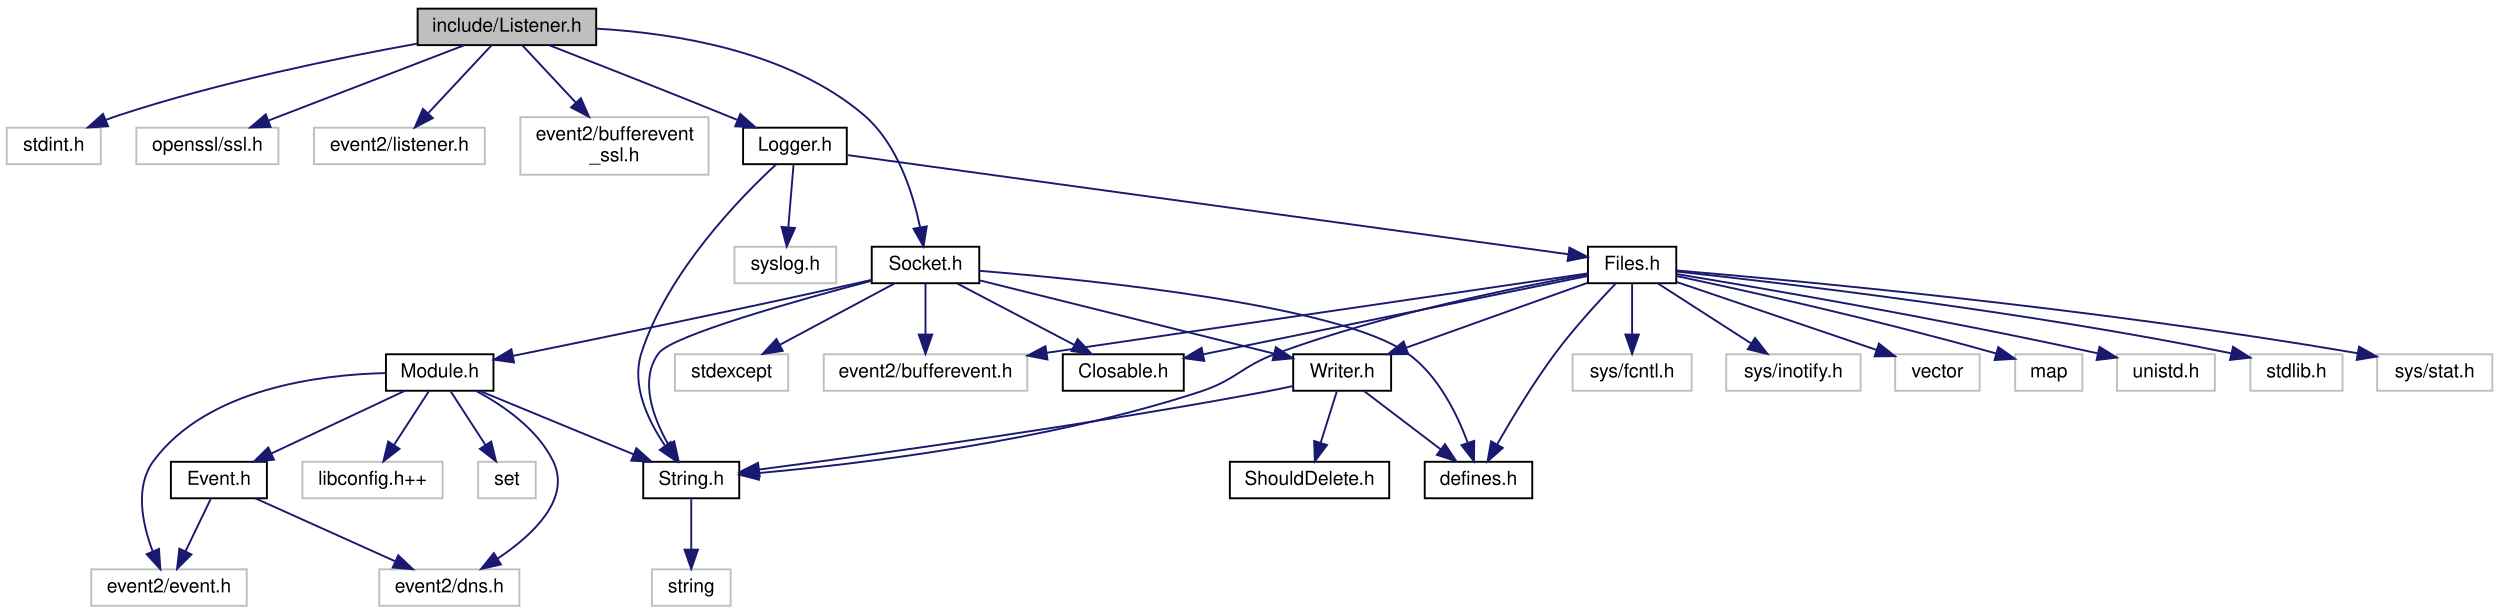
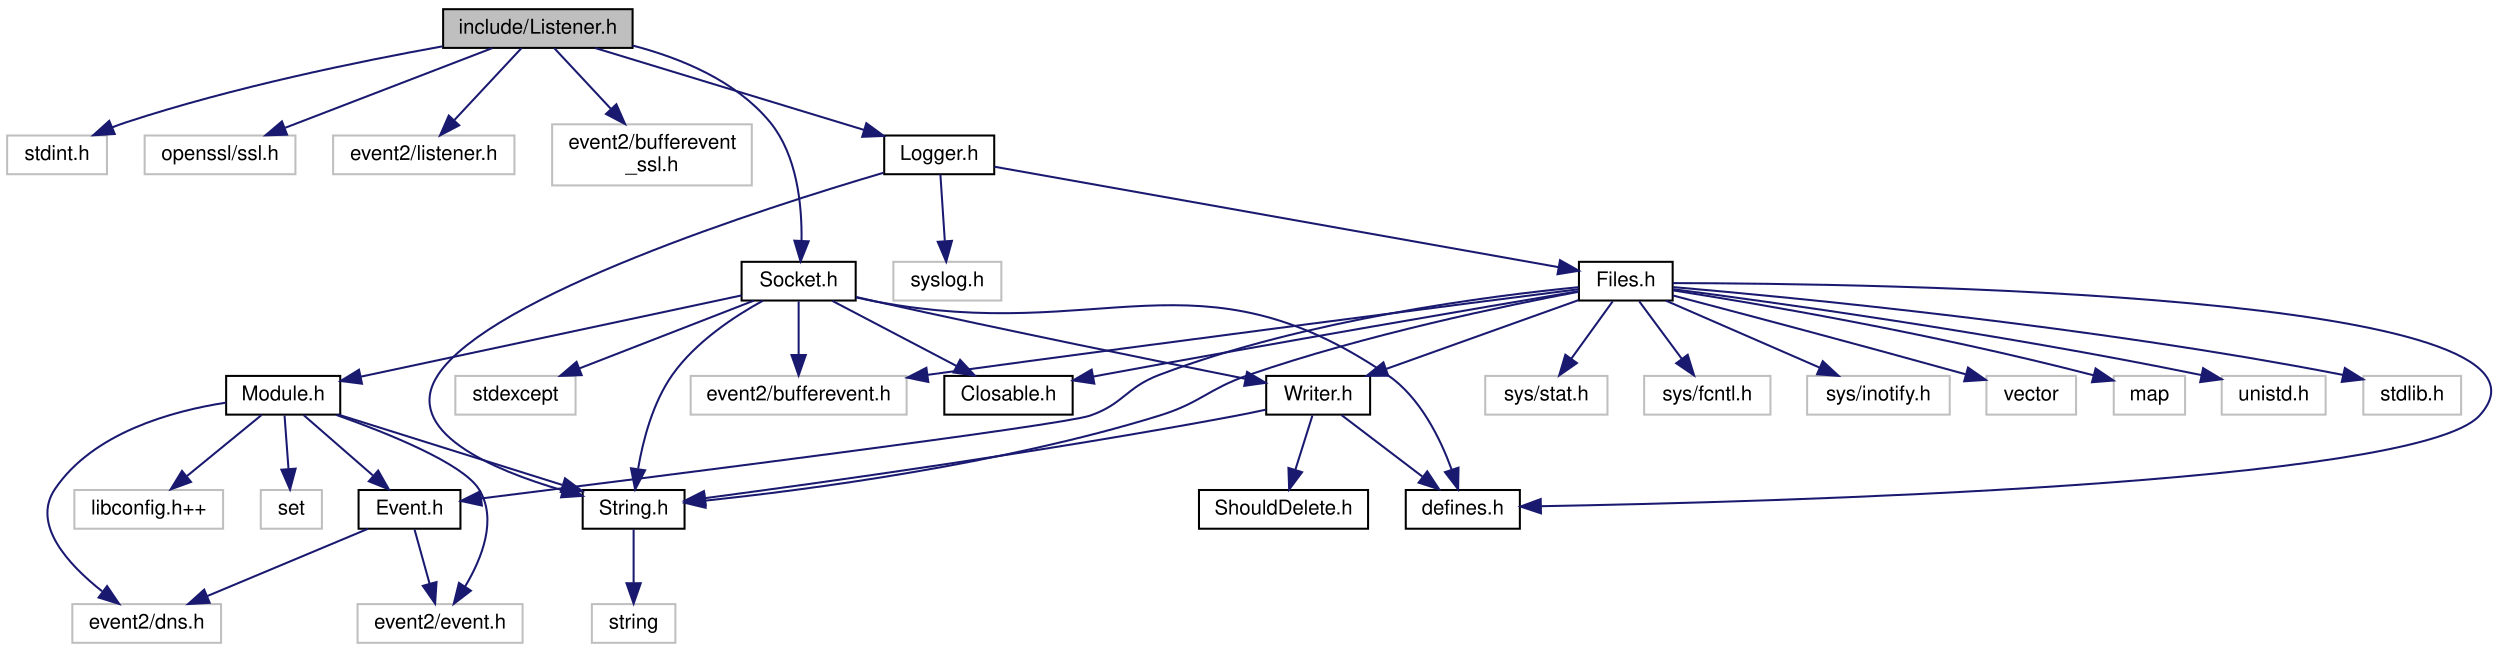
- <svg xmlns="http://www.w3.org/2000/svg" xmlns:xlink="http://www.w3.org/1999/xlink" width="1302pt" height="320pt" viewBox="0.00 0.00 1302.00 320.00">
+ <svg xmlns="http://www.w3.org/2000/svg" xmlns:xlink="http://www.w3.org/1999/xlink" width="1227pt" height="320pt" viewBox="0.00 0.00 1227.09 320.00">
  <g id="graph0" class="graph" transform="scale(1 1) rotate(0) translate(4 316)">
    <g id="node1" class="node">
      <polygon fill="#bfbfbf" stroke="black" points="213.5,-292.5 213.5,-311.5 306.5,-311.5 306.5,-292.5 213.5,-292.5" />
      <text text-anchor="middle" x="260" y="-299.5" font-family="Helvetica,sans-Serif" font-size="10.00">include/Listener.h</text>
    </g>
    <g id="node2" class="node">
      <polygon fill="none" stroke="#bfbfbf" points="-0.5,-230.5 -0.5,-249.5 48.5,-249.5 48.5,-230.5 -0.5,-230.5" />
      <text text-anchor="middle" x="24" y="-237.5" font-family="Helvetica,sans-Serif" font-size="10.00">stdint.h</text>
    </g>
    <g id="edge1" class="edge">
      <path fill="none" stroke="midnightblue" d="M213.171,-293.265C171.774,-285.794 110.056,-273.097 58,-256 55.724,-255.253 53.394,-254.407 51.072,-253.506" />
      <polygon fill="midnightblue" stroke="midnightblue" points="52.317,-250.233 41.74,-249.612 49.621,-256.693 52.317,-250.233" />
    </g>
    <g id="node3" class="node">
      <polygon fill="none" stroke="#bfbfbf" points="67,-230.5 67,-249.5 141,-249.5 141,-230.5 67,-230.5" />
      <text text-anchor="middle" x="104" y="-237.5" font-family="Helvetica,sans-Serif" font-size="10.00">openssl/ssl.h</text>
    </g>
    <g id="edge2" class="edge">
      <path fill="none" stroke="midnightblue" d="M237.649,-292.403C211.005,-282.156 166.286,-264.956 135.986,-253.302" />
      <polygon fill="midnightblue" stroke="midnightblue" points="136.899,-249.904 126.31,-249.581 134.387,-256.437 136.899,-249.904" />
    </g>
    <g id="node4" class="node">
      <polygon fill="none" stroke="#bfbfbf" points="159.5,-230.5 159.5,-249.5 248.5,-249.5 248.5,-230.5 159.5,-230.5" />
      <text text-anchor="middle" x="204" y="-237.5" font-family="Helvetica,sans-Serif" font-size="10.00">event2/listener.h</text>
    </g>
    <g id="edge3" class="edge">
      <path fill="none" stroke="midnightblue" d="M251.977,-292.403C243.41,-283.225 229.639,-268.47 219.043,-257.117" />
      <polygon fill="midnightblue" stroke="midnightblue" points="221.39,-254.503 212.009,-249.581 216.273,-259.279 221.39,-254.503" />
    </g>
    <g id="node5" class="node">
      <polygon fill="none" stroke="#bfbfbf" points="267,-225 267,-255 365,-255 365,-225 267,-225" />
      <text text-anchor="start" x="275" y="-243" font-family="Helvetica,sans-Serif" font-size="10.00">event2/bufferevent</text>
      <text text-anchor="middle" x="316" y="-232" font-family="Helvetica,sans-Serif" font-size="10.00">_ssl.h</text>
    </g>
    <g id="edge4" class="edge">
      <path fill="none" stroke="midnightblue" d="M268.023,-292.403C275.253,-284.657 286.191,-272.938 295.798,-262.645" />
      <polygon fill="midnightblue" stroke="midnightblue" points="298.537,-264.84 302.802,-255.141 293.42,-260.063 298.537,-264.84" />
    </g>
    <g id="node6" class="node">
      <g id="a_node6">
        <a xlink:href="_logger_8h.html" target="_top" xlink:title="Logger.h">
-           <polygon fill="none" stroke="black" points="383,-230.5 383,-249.5 437,-249.5 437,-230.5 383,-230.5" />
-           <text text-anchor="middle" x="410" y="-237.5" font-family="Helvetica,sans-Serif" font-size="10.00">Logger.h</text>
+           <polygon fill="none" stroke="black" points="430,-230.5 430,-249.5 484,-249.5 484,-230.5 430,-230.5" />
+           <text text-anchor="middle" x="457" y="-237.5" font-family="Helvetica,sans-Serif" font-size="10.00">Logger.h</text>
        </a>
      </g>
    </g>
    <g id="edge5" class="edge">
-       <path fill="none" stroke="midnightblue" d="M281.903,-292.495C304.891,-283.536 342.058,-268.958 374,-256 375.882,-255.236 377.818,-254.446 379.768,-253.645" />
-       <polygon fill="midnightblue" stroke="midnightblue" points="381.564,-256.69 389.467,-249.634 378.888,-250.221 381.564,-256.69" />
-     </g>
-     <g id="node23" class="node">
-       <g id="a_node23">
+       <path fill="none" stroke="midnightblue" d="M288.225,-292.403C322.896,-281.844 381.804,-263.902 420.051,-252.253" />
+       <polygon fill="midnightblue" stroke="midnightblue" points="421.231,-255.553 429.778,-249.291 419.192,-248.857 421.231,-255.553" />
+     </g>
+     <g id="node26" class="node">
+       <g id="a_node26">
        <a xlink:href="_socket_8h.html" target="_top" xlink:title="Socket.h">
-           <polygon fill="none" stroke="black" points="450,-168.5 450,-187.5 506,-187.5 506,-168.5 450,-168.5" />
-           <text text-anchor="middle" x="478" y="-175.5" font-family="Helvetica,sans-Serif" font-size="10.00">Socket.h</text>
-         </a>
-       </g>
-     </g>
-     <g id="edge25" class="edge">
-       <path fill="none" stroke="midnightblue" d="M306.529,-301.092C347.696,-298.772 407.104,-289.24 446,-256 463.416,-241.117 471.528,-215.21 475.184,-197.596" />
-       <polygon fill="midnightblue" stroke="midnightblue" points="478.648,-198.105 476.962,-187.645 471.757,-196.874 478.648,-198.105" />
+           <polygon fill="none" stroke="black" points="360,-168.5 360,-187.5 416,-187.5 416,-168.5 360,-168.5" />
+           <text text-anchor="middle" x="388" y="-175.5" font-family="Helvetica,sans-Serif" font-size="10.00">Socket.h</text>
+         </a>
+       </g>
+     </g>
+     <g id="edge28" class="edge">
+       <path fill="none" stroke="midnightblue" d="M306.605,-293.637C330.209,-287.498 357.327,-276.311 374,-256 387.309,-239.788 389.657,-215.128 389.425,-198.104" />
+       <polygon fill="midnightblue" stroke="midnightblue" points="392.904,-197.567 388.954,-187.736 385.911,-197.885 392.904,-197.567" />
    </g>
    <g id="node7" class="node">
-       <polygon fill="none" stroke="#bfbfbf" points="378.5,-168.5 378.5,-187.5 431.5,-187.5 431.5,-168.5 378.5,-168.5" />
-       <text text-anchor="middle" x="405" y="-175.5" font-family="Helvetica,sans-Serif" font-size="10.00">syslog.h</text>
+       <polygon fill="none" stroke="#bfbfbf" points="434.5,-168.5 434.5,-187.5 487.5,-187.5 487.5,-168.5 434.5,-168.5" />
+       <text text-anchor="middle" x="461" y="-175.5" font-family="Helvetica,sans-Serif" font-size="10.00">syslog.h</text>
    </g>
    <g id="edge6" class="edge">
-       <path fill="none" stroke="midnightblue" d="M409.284,-230.403C408.578,-221.938 407.477,-208.728 406.568,-197.82" />
-       <polygon fill="midnightblue" stroke="midnightblue" points="410.034,-197.255 405.715,-187.581 403.058,-197.837 410.034,-197.255" />
+       <path fill="none" stroke="midnightblue" d="M457.573,-230.403C458.137,-221.938 459.018,-208.728 459.745,-197.82" />
+       <polygon fill="midnightblue" stroke="midnightblue" points="463.255,-197.791 460.428,-187.581 456.27,-197.326 463.255,-197.791" />
    </g>
    <g id="node8" class="node">
      <g id="a_node8">
        <a xlink:href="_files_8h.html" target="_top" xlink:title="Files.h">
-           <polygon fill="none" stroke="black" points="823,-168.5 823,-187.5 869,-187.5 869,-168.5 823,-168.5" />
-           <text text-anchor="middle" x="846" y="-175.5" font-family="Helvetica,sans-Serif" font-size="10.00">Files.h</text>
+           <polygon fill="none" stroke="black" points="771,-168.5 771,-187.5 817,-187.5 817,-168.5 771,-168.5" />
+           <text text-anchor="middle" x="794" y="-175.5" font-family="Helvetica,sans-Serif" font-size="10.00">Files.h</text>
        </a>
      </g>
    </g>
    <g id="edge7" class="edge">
-       <path fill="none" stroke="midnightblue" d="M437.274,-235.247C513.703,-224.729 729.788,-194.992 812.879,-183.558" />
-       <polygon fill="midnightblue" stroke="midnightblue" points="813.359,-187.025 822.789,-182.194 812.405,-180.09 813.359,-187.025" />
+       <path fill="none" stroke="midnightblue" d="M484.008,-234.191C545.239,-223.29 694.44,-196.726 761.001,-184.875" />
+       <polygon fill="midnightblue" stroke="midnightblue" points="761.716,-188.303 770.948,-183.104 760.489,-181.411 761.716,-188.303" />
    </g>
    <g id="node19" class="node">
      <g id="a_node19">
        <a xlink:href="_string_8h.html" target="_top" xlink:title="String.h">
-           <polygon fill="none" stroke="black" points="331,-56.5 331,-75.5 381,-75.5 381,-56.5 331,-56.5" />
-           <text text-anchor="middle" x="356" y="-63.5" font-family="Helvetica,sans-Serif" font-size="10.00">String.h</text>
-         </a>
-       </g>
-     </g>
-     <g id="edge24" class="edge">
-       <path fill="none" stroke="midnightblue" d="M400.332,-230.494C382.194,-213.798 343.661,-174.63 330,-132 324.687,-115.422 333.459,-97.047 342.217,-84.075" />
-       <polygon fill="midnightblue" stroke="midnightblue" points="345.282,-85.816 348.391,-75.688 339.644,-81.667 345.282,-85.816" />
+           <polygon fill="none" stroke="black" points="282,-56.5 282,-75.5 332,-75.5 332,-56.5 282,-56.5" />
+           <text text-anchor="middle" x="307" y="-63.5" font-family="Helvetica,sans-Serif" font-size="10.00">String.h</text>
+         </a>
+       </g>
+     </g>
+     <g id="edge27" class="edge">
+       <path fill="none" stroke="midnightblue" d="M429.622,-231.212C370.962,-213.914 236.406,-170.756 211,-132 192.821,-104.269 237.793,-85.312 272.167,-75.32" />
+       <polygon fill="midnightblue" stroke="midnightblue" points="273.253,-78.651 281.966,-72.623 271.396,-71.902 273.253,-78.651" />
    </g>
    <g id="node9" class="node">
-       <polygon fill="none" stroke="#bfbfbf" points="425,-112.5 425,-131.5 531,-131.5 531,-112.5 425,-112.5" />
-       <text text-anchor="middle" x="478" y="-119.5" font-family="Helvetica,sans-Serif" font-size="10.00">event2/bufferevent.h</text>
+       <polygon fill="none" stroke="#bfbfbf" points="335,-112.5 335,-131.5 441,-131.5 441,-112.5 335,-112.5" />
+       <text text-anchor="middle" x="388" y="-119.5" font-family="Helvetica,sans-Serif" font-size="10.00">event2/bufferevent.h</text>
    </g>
    <g id="edge8" class="edge">
-       <path fill="none" stroke="midnightblue" d="M822.98,-173.622C767.468,-165.476 624.67,-144.522 541.227,-132.278" />
-       <polygon fill="midnightblue" stroke="midnightblue" points="541.509,-128.782 531.107,-130.793 540.492,-135.708 541.509,-128.782" />
+       <path fill="none" stroke="midnightblue" d="M770.698,-174.036C716.674,-167.145 578.455,-149.401 451.192,-132.012" />
+       <polygon fill="midnightblue" stroke="midnightblue" points="451.652,-128.542 441.27,-130.654 450.703,-135.478 451.652,-128.542" />
    </g>
    <g id="node10" class="node">
-       <polygon fill="none" stroke="#bfbfbf" points="1098.5,-112.5 1098.5,-131.5 1149.5,-131.5 1149.5,-112.5 1098.5,-112.5" />
-       <text text-anchor="middle" x="1124" y="-119.5" font-family="Helvetica,sans-Serif" font-size="10.00">unistd.h</text>
+       <polygon fill="none" stroke="#bfbfbf" points="1086.5,-112.5 1086.5,-131.5 1137.5,-131.5 1137.5,-112.5 1086.5,-112.5" />
+       <text text-anchor="middle" x="1112" y="-119.5" font-family="Helvetica,sans-Serif" font-size="10.00">unistd.h</text>
    </g>
    <g id="edge9" class="edge">
-       <path fill="none" stroke="midnightblue" d="M869.225,-173.245C910.986,-166.376 1001.71,-150.925 1088.43,-131.994" />
-       <polygon fill="midnightblue" stroke="midnightblue" points="1089.42,-135.359 1098.43,-129.79 1087.92,-128.523 1089.42,-135.359" />
+       <path fill="none" stroke="midnightblue" d="M817.245,-174.058C864.254,-167.947 974.129,-152.854 1076.56,-131.91" />
+       <polygon fill="midnightblue" stroke="midnightblue" points="1077.37,-135.318 1086.45,-129.865 1075.95,-128.463 1077.37,-135.318" />
    </g>
    <g id="node11" class="node">
-       <polygon fill="none" stroke="#bfbfbf" points="1168,-112.5 1168,-131.5 1216,-131.5 1216,-112.5 1168,-112.5" />
-       <text text-anchor="middle" x="1192" y="-119.5" font-family="Helvetica,sans-Serif" font-size="10.00">stdlib.h</text>
+       <polygon fill="none" stroke="#bfbfbf" points="1156,-112.5 1156,-131.5 1204,-131.5 1204,-112.5 1156,-112.5" />
+       <text text-anchor="middle" x="1180" y="-119.5" font-family="Helvetica,sans-Serif" font-size="10.00">stdlib.h</text>
    </g>
    <g id="edge10" class="edge">
-       <path fill="none" stroke="midnightblue" d="M869.251,-174.577C921.299,-168.951 1051.02,-153.799 1158,-132 1158.1,-131.979 1158.2,-131.959 1158.3,-131.938" />
-       <polygon fill="midnightblue" stroke="midnightblue" points="1158.97,-135.377 1167.94,-129.738 1157.41,-128.553 1158.97,-135.377" />
+       <path fill="none" stroke="midnightblue" d="M817.232,-175.096C873.839,-170.227 1023.26,-155.983 1146,-132 1146.1,-131.98 1146.2,-131.96 1146.3,-131.94" />
+       <polygon fill="midnightblue" stroke="midnightblue" points="1146.95,-135.383 1155.94,-129.787 1145.42,-128.551 1146.95,-135.383" />
    </g>
    <g id="node12" class="node">
-       <polygon fill="none" stroke="#bfbfbf" points="1234,-112.5 1234,-131.5 1294,-131.5 1294,-112.5 1234,-112.5" />
-       <text text-anchor="middle" x="1264" y="-119.5" font-family="Helvetica,sans-Serif" font-size="10.00">sys/stat.h</text>
+       <polygon fill="none" stroke="#bfbfbf" points="725,-112.5 725,-131.5 785,-131.5 785,-112.5 725,-112.5" />
+       <text text-anchor="middle" x="755" y="-119.5" font-family="Helvetica,sans-Serif" font-size="10.00">sys/stat.h</text>
    </g>
    <g id="edge11" class="edge">
-       <path fill="none" stroke="midnightblue" d="M869.199,-175.13C927.254,-170.262 1083.62,-156.004 1223.77,-132.044" />
-       <polygon fill="midnightblue" stroke="midnightblue" points="1224.58,-135.457 1233.83,-130.303 1223.38,-128.56 1224.58,-135.457" />
+       <path fill="none" stroke="midnightblue" d="M787.56,-168.083C782.051,-160.455 773.969,-149.264 767.235,-139.941" />
+       <polygon fill="midnightblue" stroke="midnightblue" points="770.013,-137.809 761.32,-131.751 764.338,-141.907 770.013,-137.809" />
    </g>
    <g id="node13" class="node">
-       <polygon fill="none" stroke="#bfbfbf" points="815,-112.5 815,-131.5 877,-131.5 877,-112.5 815,-112.5" />
-       <text text-anchor="middle" x="846" y="-119.5" font-family="Helvetica,sans-Serif" font-size="10.00">sys/fcntl.h</text>
+       <polygon fill="none" stroke="#bfbfbf" points="803,-112.5 803,-131.5 865,-131.5 865,-112.5 803,-112.5" />
+       <text text-anchor="middle" x="834" y="-119.5" font-family="Helvetica,sans-Serif" font-size="10.00">sys/fcntl.h</text>
    </g>
    <g id="edge12" class="edge">
-       <path fill="none" stroke="midnightblue" d="M846,-168.083C846,-161.006 846,-150.861 846,-141.986" />
-       <polygon fill="midnightblue" stroke="midnightblue" points="849.5,-141.751 846,-131.751 842.5,-141.751 849.5,-141.751" />
+       <path fill="none" stroke="midnightblue" d="M800.605,-168.083C806.255,-160.455 814.545,-149.264 821.451,-139.941" />
+       <polygon fill="midnightblue" stroke="midnightblue" points="824.378,-141.87 827.518,-131.751 818.753,-137.703 824.378,-141.87" />
    </g>
    <g id="node14" class="node">
-       <polygon fill="none" stroke="#bfbfbf" points="895,-112.5 895,-131.5 965,-131.5 965,-112.5 895,-112.5" />
-       <text text-anchor="middle" x="930" y="-119.5" font-family="Helvetica,sans-Serif" font-size="10.00">sys/inotify.h</text>
+       <polygon fill="none" stroke="#bfbfbf" points="883,-112.5 883,-131.5 953,-131.5 953,-112.5 883,-112.5" />
+       <text text-anchor="middle" x="918" y="-119.5" font-family="Helvetica,sans-Serif" font-size="10.00">sys/inotify.h</text>
    </g>
    <g id="edge13" class="edge">
-       <path fill="none" stroke="midnightblue" d="M859.496,-168.324C872.6,-159.9 892.712,-146.971 908.107,-137.074" />
-       <polygon fill="midnightblue" stroke="midnightblue" points="910.018,-140.006 916.537,-131.655 906.233,-134.118 910.018,-140.006" />
+       <path fill="none" stroke="midnightblue" d="M813.648,-168.444C833.965,-159.596 865.903,-145.687 889.098,-135.586" />
+       <polygon fill="midnightblue" stroke="midnightblue" points="890.673,-138.718 898.444,-131.516 887.878,-132.3 890.673,-138.718" />
    </g>
    <g id="node15" class="node">
-       <polygon fill="none" stroke="#bfbfbf" points="983,-112.5 983,-131.5 1027,-131.5 1027,-112.5 983,-112.5" />
-       <text text-anchor="middle" x="1005" y="-119.5" font-family="Helvetica,sans-Serif" font-size="10.00">vector</text>
+       <polygon fill="none" stroke="#bfbfbf" points="971,-112.5 971,-131.5 1015,-131.5 1015,-112.5 971,-112.5" />
+       <text text-anchor="middle" x="993" y="-119.5" font-family="Helvetica,sans-Serif" font-size="10.00">vector</text>
    </g>
    <g id="edge14" class="edge">
-       <path fill="none" stroke="midnightblue" d="M869.12,-169.148C896.513,-159.845 942.306,-144.292 973.069,-133.844" />
-       <polygon fill="midnightblue" stroke="midnightblue" points="974.534,-137.043 982.877,-130.513 972.283,-130.415 974.534,-137.043" />
+       <path fill="none" stroke="midnightblue" d="M817.14,-170.965C847.801,-162.933 903.811,-148.14 960.774,-132.303" />
+       <polygon fill="midnightblue" stroke="midnightblue" points="961.972,-135.602 970.665,-129.545 960.092,-128.859 961.972,-135.602" />
    </g>
    <g id="node16" class="node">
-       <polygon fill="none" stroke="#bfbfbf" points="1045.5,-112.5 1045.5,-131.5 1080.5,-131.5 1080.5,-112.5 1045.5,-112.5" />
-       <text text-anchor="middle" x="1063" y="-119.5" font-family="Helvetica,sans-Serif" font-size="10.00">map</text>
+       <polygon fill="none" stroke="#bfbfbf" points="1033.5,-112.5 1033.5,-131.5 1068.5,-131.5 1068.5,-112.5 1033.5,-112.5" />
+       <text text-anchor="middle" x="1051" y="-119.5" font-family="Helvetica,sans-Serif" font-size="10.00">map</text>
    </g>
    <g id="edge15" class="edge">
-       <path fill="none" stroke="midnightblue" d="M869.278,-172.188C903.584,-164.946 969.896,-150.378 1035.66,-131.889" />
-       <polygon fill="midnightblue" stroke="midnightblue" points="1036.69,-135.235 1045.35,-129.134 1034.78,-128.501 1036.69,-135.235" />
+       <path fill="none" stroke="midnightblue" d="M817.073,-173.495C857.131,-167.194 942.247,-152.864 1023.49,-131.833" />
+       <polygon fill="midnightblue" stroke="midnightblue" points="1024.6,-135.162 1033.38,-129.235 1022.82,-128.392 1024.6,-135.162" />
    </g>
    <g id="node17" class="node">
      <g id="a_node17">
        <a xlink:href="defines_8h.html" target="_top" xlink:title="defines.h">
-           <polygon fill="none" stroke="black" points="738,-56.5 738,-75.5 794,-75.5 794,-56.5 738,-56.5" />
-           <text text-anchor="middle" x="766" y="-63.5" font-family="Helvetica,sans-Serif" font-size="10.00">defines.h</text>
+           <polygon fill="none" stroke="black" points="686,-56.5 686,-75.5 742,-75.5 742,-56.5 686,-56.5" />
+           <text text-anchor="middle" x="714" y="-63.5" font-family="Helvetica,sans-Serif" font-size="10.00">defines.h</text>
        </a>
      </g>
    </g>
    <g id="edge16" class="edge">
-       <path fill="none" stroke="midnightblue" d="M837.553,-168.425C829.107,-159.645 815.976,-145.423 806,-132 794.663,-116.746 783.473,-98.18 775.824,-84.802" />
-       <polygon fill="midnightblue" stroke="midnightblue" points="778.672,-82.726 770.721,-75.724 772.57,-86.156 778.672,-82.726" />
+       <path fill="none" stroke="midnightblue" d="M817.126,-177.057C912.548,-176.903 1268.12,-172.317 1213,-112 1182.09,-78.177 864.026,-69.546 752.436,-67.551" />
+       <polygon fill="midnightblue" stroke="midnightblue" points="752.357,-64.049 742.299,-67.378 752.237,-71.049 752.357,-64.049" />
    </g>
    <g id="node18" class="node">
      <g id="a_node18">
        <a xlink:href="_closable_8h.html" target="_top" xlink:title="Closable.h">
-           <polygon fill="none" stroke="black" points="549.5,-112.5 549.5,-131.5 612.5,-131.5 612.5,-112.5 549.5,-112.5" />
-           <text text-anchor="middle" x="581" y="-119.5" font-family="Helvetica,sans-Serif" font-size="10.00">Closable.h</text>
+           <polygon fill="none" stroke="black" points="459.5,-112.5 459.5,-131.5 522.5,-131.5 522.5,-112.5 459.5,-112.5" />
+           <text text-anchor="middle" x="491" y="-119.5" font-family="Helvetica,sans-Serif" font-size="10.00">Closable.h</text>
        </a>
      </g>
    </g>
    <g id="edge17" class="edge">
-       <path fill="none" stroke="midnightblue" d="M822.947,-172.302C778.255,-163.195 679.266,-143.024 622.73,-131.504" />
-       <polygon fill="midnightblue" stroke="midnightblue" points="623.188,-128.025 612.691,-129.458 621.79,-134.884 623.188,-128.025" />
+       <path fill="none" stroke="midnightblue" d="M770.935,-173.119C725.911,-165.509 623.181,-147.974 537,-132 535.55,-131.731 534.074,-131.455 532.584,-131.175" />
+       <polygon fill="midnightblue" stroke="midnightblue" points="533.137,-127.717 522.658,-129.28 531.824,-134.593 533.137,-127.717" />
    </g>
    <g id="edge18" class="edge">
-       <path fill="none" stroke="midnightblue" d="M822.723,-173.081C787.162,-166.707 717.489,-152.692 661,-132 642.337,-125.163 639.892,-118.175 621,-112 541.285,-85.943 442.893,-74.294 391.333,-69.665" />
-       <polygon fill="midnightblue" stroke="midnightblue" points="391.328,-66.151 381.065,-68.781 390.728,-73.126 391.328,-66.151" />
+       <path fill="none" stroke="midnightblue" d="M770.816,-172.818C735.378,-166.101 665.862,-151.643 609,-132 588.696,-124.986 585.524,-118.341 565,-112 487.333,-88.004 392.315,-75.577 342.06,-70.263" />
+       <polygon fill="midnightblue" stroke="midnightblue" points="342.343,-66.774 332.038,-69.236 341.629,-73.737 342.343,-66.774" />
    </g>
    <g id="node21" class="node">
      <g id="a_node21">
        <a xlink:href="_writer_8h.html" target="_top" xlink:title="Writer.h">
-           <polygon fill="none" stroke="black" points="669.5,-112.5 669.5,-131.5 720.5,-131.5 720.5,-112.5 669.5,-112.5" />
-           <text text-anchor="middle" x="695" y="-119.5" font-family="Helvetica,sans-Serif" font-size="10.00">Writer.h</text>
+           <polygon fill="none" stroke="black" points="617.5,-112.5 617.5,-131.5 668.5,-131.5 668.5,-112.5 617.5,-112.5" />
+           <text text-anchor="middle" x="643" y="-119.5" font-family="Helvetica,sans-Serif" font-size="10.00">Writer.h</text>
        </a>
      </g>
    </g>
    <g id="edge20" class="edge">
-       <path fill="none" stroke="midnightblue" d="M822.737,-168.681C797.502,-159.656 756.996,-145.171 728.372,-134.934" />
-       <polygon fill="midnightblue" stroke="midnightblue" points="729.382,-131.579 718.788,-131.507 727.025,-138.17 729.382,-131.579" />
+       <path fill="none" stroke="midnightblue" d="M770.737,-168.681C745.502,-159.656 704.996,-145.171 676.372,-134.934" />
+       <polygon fill="midnightblue" stroke="midnightblue" points="677.382,-131.579 666.788,-131.507 675.025,-138.17 677.382,-131.579" />
+     </g>
+     <g id="node23" class="node">
+       <g id="a_node23">
+         <a xlink:href="_event_8h.html" target="_top" xlink:title="Event.h">
+           <polygon fill="none" stroke="black" points="172,-56.5 172,-75.5 222,-75.5 222,-56.5 172,-56.5" />
+           <text text-anchor="middle" x="197" y="-63.5" font-family="Helvetica,sans-Serif" font-size="10.00">Event.h</text>
+         </a>
+       </g>
+     </g>
+     <g id="edge24" class="edge">
+       <path fill="none" stroke="midnightblue" d="M770.869,-175.051C728.733,-170.939 637.159,-159.398 565,-132 548.61,-125.777 547.57,-117.728 531,-112 516.963,-107.148 315.042,-81.679 232.136,-71.354" />
+       <polygon fill="midnightblue" stroke="midnightblue" points="232.531,-67.876 222.176,-70.115 231.667,-74.823 232.531,-67.876" />
    </g>
    <g id="node20" class="node">
-       <polygon fill="none" stroke="#bfbfbf" points="335.5,-0.5 335.5,-19.5 376.5,-19.5 376.5,-0.5 335.5,-0.5" />
-       <text text-anchor="middle" x="356" y="-7.5" font-family="Helvetica,sans-Serif" font-size="10.00">string</text>
+       <polygon fill="none" stroke="#bfbfbf" points="286.5,-0.5 286.5,-19.5 327.5,-19.5 327.5,-0.5 286.5,-0.5" />
+       <text text-anchor="middle" x="307" y="-7.5" font-family="Helvetica,sans-Serif" font-size="10.00">string</text>
    </g>
    <g id="edge19" class="edge">
-       <path fill="none" stroke="midnightblue" d="M356,-56.083C356,-49.006 356,-38.861 356,-29.986" />
-       <polygon fill="midnightblue" stroke="midnightblue" points="359.5,-29.751 356,-19.751 352.5,-29.751 359.5,-29.751" />
+       <path fill="none" stroke="midnightblue" d="M307,-56.083C307,-49.006 307,-38.861 307,-29.986" />
+       <polygon fill="midnightblue" stroke="midnightblue" points="310.5,-29.751 307,-19.751 303.5,-29.751 310.5,-29.751" />
    </g>
    <g id="edge21" class="edge">
-       <path fill="none" stroke="midnightblue" d="M706.407,-112.324C717.109,-104.185 733.341,-91.84 746.163,-82.087" />
-       <polygon fill="midnightblue" stroke="midnightblue" points="748.544,-84.673 754.385,-75.834 744.307,-79.102 748.544,-84.673" />
+       <path fill="none" stroke="midnightblue" d="M654.407,-112.324C665.109,-104.185 681.341,-91.84 694.163,-82.087" />
+       <polygon fill="midnightblue" stroke="midnightblue" points="696.544,-84.673 702.385,-75.834 692.307,-79.102 696.544,-84.673" />
    </g>
    <g id="edge22" class="edge">
-       <path fill="none" stroke="midnightblue" d="M669.236,-114.917C664.513,-113.883 659.617,-112.866 655,-112 560.239,-94.232 447.549,-78.797 391.43,-71.493" />
-       <polygon fill="midnightblue" stroke="midnightblue" points="391.671,-67.995 381.304,-70.183 390.773,-74.937 391.671,-67.995" />
+       <path fill="none" stroke="midnightblue" d="M617.235,-114.923C612.512,-113.888 607.617,-112.869 603,-112 509.181,-94.337 397.626,-78.856 342.072,-71.517" />
+       <polygon fill="midnightblue" stroke="midnightblue" points="342.42,-68.033 332.049,-70.202 341.508,-74.974 342.42,-68.033" />
    </g>
    <g id="node22" class="node">
      <g id="a_node22">
        <a xlink:href="_should_delete_8h.html" target="_top" xlink:title="ShouldDelete.h">
-           <polygon fill="none" stroke="black" points="636.5,-56.5 636.5,-75.5 719.5,-75.5 719.5,-56.5 636.5,-56.5" />
-           <text text-anchor="middle" x="678" y="-63.5" font-family="Helvetica,sans-Serif" font-size="10.00">ShouldDelete.h</text>
+           <polygon fill="none" stroke="black" points="584.5,-56.5 584.5,-75.5 667.5,-75.5 667.5,-56.5 584.5,-56.5" />
+           <text text-anchor="middle" x="626" y="-63.5" font-family="Helvetica,sans-Serif" font-size="10.00">ShouldDelete.h</text>
        </a>
      </g>
    </g>
    <g id="edge23" class="edge">
-       <path fill="none" stroke="midnightblue" d="M692.193,-112.083C689.915,-104.849 686.629,-94.409 683.792,-85.397" />
-       <polygon fill="midnightblue" stroke="midnightblue" points="687.096,-84.239 680.755,-75.751 680.419,-86.341 687.096,-84.239" />
-     </g>
-     <g id="edge27" class="edge">
-       <path fill="none" stroke="midnightblue" d="M478,-168.083C478,-161.006 478,-150.861 478,-141.986" />
-       <polygon fill="midnightblue" stroke="midnightblue" points="481.5,-141.751 478,-131.751 474.5,-141.751 481.5,-141.751" />
-     </g>
-     <g id="edge28" class="edge">
-       <path fill="none" stroke="midnightblue" d="M506.177,-174.942C563.95,-170.251 693.392,-157.172 729,-132 744.87,-120.781 754.83,-100.462 760.367,-85.519" />
-       <polygon fill="midnightblue" stroke="midnightblue" points="763.767,-86.389 763.637,-75.795 757.132,-84.157 763.767,-86.389" />
+       <path fill="none" stroke="midnightblue" d="M640.193,-112.083C637.915,-104.849 634.629,-94.409 631.792,-85.397" />
+       <polygon fill="midnightblue" stroke="midnightblue" points="635.096,-84.239 628.755,-75.751 628.419,-86.341 635.096,-84.239" />
+     </g>
+     <g id="node24" class="node">
+       <polygon fill="none" stroke="#bfbfbf" points="31.5,-0.5 31.5,-19.5 104.5,-19.5 104.5,-0.5 31.5,-0.5" />
+       <text text-anchor="middle" x="68" y="-7.5" font-family="Helvetica,sans-Serif" font-size="10.00">event2/dns.h</text>
+     </g>
+     <g id="edge25" class="edge">
+       <path fill="none" stroke="midnightblue" d="M176.56,-56.444C155.33,-47.557 121.901,-33.563 97.745,-23.451" />
+       <polygon fill="midnightblue" stroke="midnightblue" points="98.921,-20.149 88.345,-19.516 96.218,-26.606 98.921,-20.149" />
+     </g>
+     <g id="node25" class="node">
+       <polygon fill="none" stroke="#bfbfbf" points="171.5,-0.5 171.5,-19.5 252.5,-19.5 252.5,-0.5 171.5,-0.5" />
+       <text text-anchor="middle" x="212" y="-7.5" font-family="Helvetica,sans-Serif" font-size="10.00">event2/event.h</text>
+     </g>
+     <g id="edge26" class="edge">
+       <path fill="none" stroke="midnightblue" d="M199.477,-56.083C201.486,-48.849 204.386,-38.409 206.89,-29.397" />
+       <polygon fill="midnightblue" stroke="midnightblue" points="210.265,-30.323 209.569,-19.751 203.52,-28.45 210.265,-30.323" />
+     </g>
+     <g id="edge30" class="edge">
+       <path fill="none" stroke="midnightblue" d="M388,-168.083C388,-161.006 388,-150.861 388,-141.986" />
+       <polygon fill="midnightblue" stroke="midnightblue" points="391.5,-141.751 388,-131.751 384.5,-141.751 391.5,-141.751" />
+     </g>
+     <g id="edge31" class="edge">
+       <path fill="none" stroke="midnightblue" d="M416.161,-170.032C419.469,-169.302 422.803,-168.607 426,-168 536.722,-146.992 583.852,-195.436 677,-132 693.063,-121.06 702.991,-100.694 708.467,-85.663" />
+       <polygon fill="midnightblue" stroke="midnightblue" points="711.887,-86.466 711.691,-75.873 705.239,-84.276 711.887,-86.466" />
+     </g>
+     <g id="edge32" class="edge">
+       <path fill="none" stroke="midnightblue" d="M404.549,-168.324C420.992,-159.703 446.435,-146.364 465.468,-136.386" />
+       <polygon fill="midnightblue" stroke="midnightblue" points="467.261,-139.398 474.492,-131.655 464.011,-133.198 467.261,-139.398" />
+     </g>
+     <g id="edge33" class="edge">
+       <path fill="none" stroke="midnightblue" d="M370.542,-168.479C356.543,-160.788 337.412,-148.201 326,-132 316.373,-118.333 311.579,-99.796 309.219,-86.015" />
+       <polygon fill="midnightblue" stroke="midnightblue" points="312.634,-85.174 307.756,-75.769 305.704,-86.163 312.634,-85.174" />
+     </g>
+     <g id="edge41" class="edge">
+       <path fill="none" stroke="midnightblue" d="M416.201,-170.228C419.502,-169.463 422.823,-168.705 426,-168 489.673,-153.861 564.173,-138.715 607.241,-130.095" />
+       <polygon fill="midnightblue" stroke="midnightblue" points="608.108,-133.491 617.229,-128.101 606.737,-126.627 608.108,-133.491" />
+     </g>
+     <g id="node27" class="node">
+       <polygon fill="none" stroke="#bfbfbf" points="219.5,-112.5 219.5,-131.5 278.5,-131.5 278.5,-112.5 219.5,-112.5" />
+       <text text-anchor="middle" x="249" y="-119.5" font-family="Helvetica,sans-Serif" font-size="10.00">stdexcept</text>
    </g>
    <g id="edge29" class="edge">
-       <path fill="none" stroke="midnightblue" d="M494.549,-168.324C510.992,-159.703 536.435,-146.364 555.468,-136.386" />
-       <polygon fill="midnightblue" stroke="midnightblue" points="557.261,-139.398 564.492,-131.655 554.011,-133.198 557.261,-139.398" />
-     </g>
-     <g id="edge30" class="edge">
-       <path fill="none" stroke="midnightblue" d="M449.975,-169.812C411.34,-159.625 345.695,-141.205 339,-132 328.854,-118.051 336.102,-98.529 344.034,-84.526" />
-       <polygon fill="midnightblue" stroke="midnightblue" points="347.121,-86.19 349.43,-75.85 341.176,-82.494 347.121,-86.19" />
+       <path fill="none" stroke="midnightblue" d="M365.975,-168.444C342.896,-159.478 306.438,-145.314 280.359,-135.183" />
+       <polygon fill="midnightblue" stroke="midnightblue" points="281.511,-131.875 270.922,-131.516 278.976,-138.4 281.511,-131.875" />
+     </g>
+     <g id="node28" class="node">
+       <g id="a_node28">
+         <a xlink:href="_module_8h.html" target="_top" xlink:title="Module.h">
+           <polygon fill="none" stroke="black" points="107,-112.5 107,-131.5 163,-131.5 163,-112.5 107,-112.5" />
+           <text text-anchor="middle" x="135" y="-119.5" font-family="Helvetica,sans-Serif" font-size="10.00">Module.h</text>
+         </a>
+       </g>
+     </g>
+     <g id="edge34" class="edge">
+       <path fill="none" stroke="midnightblue" d="M359.958,-171.015C314.461,-161.304 224.494,-142.102 173.193,-131.152" />
+       <polygon fill="midnightblue" stroke="midnightblue" points="173.678,-127.677 163.168,-129.012 172.217,-134.522 173.678,-127.677" />
+     </g>
+     <g id="edge39" class="edge">
+       <path fill="none" stroke="midnightblue" d="M162.254,-112.444C191.914,-103.132 239.431,-88.214 271.871,-78.029" />
+       <polygon fill="midnightblue" stroke="midnightblue" points="273.34,-81.236 281.832,-74.901 271.243,-74.558 273.34,-81.236" />
    </g>
    <g id="edge40" class="edge">
-       <path fill="none" stroke="midnightblue" d="M506.369,-169.94C545.721,-160.148 616.848,-142.448 659.62,-131.804" />
-       <polygon fill="midnightblue" stroke="midnightblue" points="660.47,-135.2 669.329,-129.388 658.78,-128.407 660.47,-135.2" />
-     </g>
-     <g id="node24" class="node">
-       <polygon fill="none" stroke="#bfbfbf" points="347.5,-112.5 347.5,-131.5 406.5,-131.5 406.5,-112.5 347.5,-112.5" />
-       <text text-anchor="middle" x="377" y="-119.5" font-family="Helvetica,sans-Serif" font-size="10.00">stdexcept</text>
-     </g>
-     <g id="edge26" class="edge">
-       <path fill="none" stroke="midnightblue" d="M461.773,-168.324C445.649,-159.703 420.7,-146.364 402.036,-136.386" />
-       <polygon fill="midnightblue" stroke="midnightblue" points="403.656,-133.283 393.187,-131.655 400.356,-139.456 403.656,-133.283" />
-     </g>
-     <g id="node25" class="node">
-       <g id="a_node25">
-         <a xlink:href="_module_8h.html" target="_top" xlink:title="Module.h">
-           <polygon fill="none" stroke="black" points="197,-112.5 197,-131.5 253,-131.5 253,-112.5 197,-112.5" />
-           <text text-anchor="middle" x="225" y="-119.5" font-family="Helvetica,sans-Serif" font-size="10.00">Module.h</text>
-         </a>
-       </g>
-     </g>
-     <g id="edge31" class="edge">
-       <path fill="none" stroke="midnightblue" d="M449.797,-170.234C446.497,-169.468 443.176,-168.708 440,-168 378.278,-154.234 306.305,-139.42 263.26,-130.693" />
-       <polygon fill="midnightblue" stroke="midnightblue" points="263.72,-127.215 253.225,-128.662 262.332,-134.076 263.72,-127.215" />
+       <path fill="none" stroke="midnightblue" d="M144.961,-112.324C154.127,-104.341 167.937,-92.313 179.028,-82.653" />
+       <polygon fill="midnightblue" stroke="midnightblue" points="181.615,-85.041 186.857,-75.834 177.018,-79.762 181.615,-85.041" />
+     </g>
+     <g id="edge35" class="edge">
+       <path fill="none" stroke="midnightblue" d="M106.982,-118.404C80.344,-114.278 41.658,-103.605 23,-76 11.284,-58.667 29.474,-38.93 46.11,-25.797" />
+       <polygon fill="midnightblue" stroke="midnightblue" points="48.551,-28.345 54.502,-19.58 44.383,-22.721 48.551,-28.345" />
    </g>
    <g id="edge36" class="edge">
-       <path fill="none" stroke="midnightblue" d="M245.757,-112.444C267.316,-103.557 301.263,-89.563 325.794,-79.451" />
-       <polygon fill="midnightblue" stroke="midnightblue" points="327.428,-82.563 335.34,-75.516 324.761,-76.092 327.428,-82.563" />
-     </g>
-     <g id="node26" class="node">
-       <polygon fill="none" stroke="#bfbfbf" points="193.5,-0.5 193.5,-19.5 266.5,-19.5 266.5,-0.5 193.5,-0.5" />
-       <text text-anchor="middle" x="230" y="-7.5" font-family="Helvetica,sans-Serif" font-size="10.00">event2/dns.h</text>
-     </g>
-     <g id="edge32" class="edge">
-       <path fill="none" stroke="midnightblue" d="M243.984,-112.398C257.886,-104.954 275.714,-92.741 284,-76 293.776,-56.249 273.488,-37.298 255.051,-25.008" />
-       <polygon fill="midnightblue" stroke="midnightblue" points="256.891,-22.03 246.557,-19.693 253.178,-27.964 256.891,-22.03" />
-     </g>
-     <g id="node27" class="node">
-       <polygon fill="none" stroke="#bfbfbf" points="43.5,-0.5 43.5,-19.5 124.5,-19.5 124.5,-0.5 43.5,-0.5" />
-       <text text-anchor="middle" x="84" y="-7.5" font-family="Helvetica,sans-Serif" font-size="10.00">event2/event.h</text>
-     </g>
-     <g id="edge33" class="edge">
-       <path fill="none" stroke="midnightblue" d="M196.958,-121.712C162.118,-120.887 103.871,-113.531 76,-76 66.061,-62.616 70.132,-43.24 75.424,-29.127" />
-       <polygon fill="midnightblue" stroke="midnightblue" points="78.805,-30.119 79.498,-19.547 72.364,-27.38 78.805,-30.119" />
-     </g>
-     <g id="node28" class="node">
-       <polygon fill="none" stroke="#bfbfbf" points="153.5,-56.5 153.5,-75.5 226.5,-75.5 226.5,-56.5 153.5,-56.5" />
-       <text text-anchor="middle" x="190" y="-63.5" font-family="Helvetica,sans-Serif" font-size="10.00">libconfig.h++</text>
-     </g>
-     <g id="edge34" class="edge">
-       <path fill="none" stroke="midnightblue" d="M219.22,-112.083C214.328,-104.534 207.173,-93.495 201.167,-84.23" />
-       <polygon fill="midnightblue" stroke="midnightblue" points="204.048,-82.239 195.672,-75.751 198.174,-86.046 204.048,-82.239" />
+       <path fill="none" stroke="midnightblue" d="M161.09,-112.343C186.683,-103.261 223.002,-88.583 231,-76 240.327,-61.328 232.539,-41.918 224.296,-28.139" />
+       <polygon fill="midnightblue" stroke="midnightblue" points="227.129,-26.076 218.722,-19.627 221.273,-29.91 227.129,-26.076" />
    </g>
    <g id="node29" class="node">
-       <polygon fill="none" stroke="#bfbfbf" points="245,-56.5 245,-75.5 275,-75.5 275,-56.5 245,-56.5" />
-       <text text-anchor="middle" x="260" y="-63.5" font-family="Helvetica,sans-Serif" font-size="10.00">set</text>
-     </g>
-     <g id="edge35" class="edge">
-       <path fill="none" stroke="midnightblue" d="M230.78,-112.083C235.672,-104.534 242.827,-93.495 248.833,-84.23" />
-       <polygon fill="midnightblue" stroke="midnightblue" points="251.826,-86.046 254.328,-75.751 245.952,-82.239 251.826,-86.046" />
+       <polygon fill="none" stroke="#bfbfbf" points="32.5,-56.5 32.5,-75.5 105.5,-75.5 105.5,-56.5 32.5,-56.5" />
+       <text text-anchor="middle" x="69" y="-63.5" font-family="Helvetica,sans-Serif" font-size="10.00">libconfig.h++</text>
+     </g>
+     <g id="edge37" class="edge">
+       <path fill="none" stroke="midnightblue" d="M124.396,-112.324C114.544,-104.263 99.649,-92.076 87.785,-82.37" />
+       <polygon fill="midnightblue" stroke="midnightblue" points="89.753,-79.457 79.797,-75.834 85.32,-84.875 89.753,-79.457" />
    </g>
    <g id="node30" class="node">
-       <g id="a_node30">
-         <a xlink:href="_event_8h.html" target="_top" xlink:title="Event.h">
-           <polygon fill="none" stroke="black" points="85,-56.5 85,-75.5 135,-75.5 135,-56.5 85,-56.5" />
-           <text text-anchor="middle" x="110" y="-63.5" font-family="Helvetica,sans-Serif" font-size="10.00">Event.h</text>
-         </a>
-       </g>
-     </g>
-     <g id="edge37" class="edge">
-       <path fill="none" stroke="midnightblue" d="M206.778,-112.444C188.104,-103.675 158.844,-89.936 137.383,-79.858" />
-       <polygon fill="midnightblue" stroke="midnightblue" points="138.676,-76.599 128.137,-75.516 135.701,-82.935 138.676,-76.599" />
+       <polygon fill="none" stroke="#bfbfbf" points="124,-56.5 124,-75.5 154,-75.5 154,-56.5 124,-56.5" />
+       <text text-anchor="middle" x="139" y="-63.5" font-family="Helvetica,sans-Serif" font-size="10.00">set</text>
    </g>
    <g id="edge38" class="edge">
-       <path fill="none" stroke="midnightblue" d="M129.014,-56.444C148.588,-47.636 179.308,-33.812 201.729,-23.722" />
-       <polygon fill="midnightblue" stroke="midnightblue" points="203.392,-26.812 211.075,-19.516 200.519,-20.428 203.392,-26.812" />
-     </g>
-     <g id="edge39" class="edge">
-       <path fill="none" stroke="midnightblue" d="M105.707,-56.083C102.148,-48.691 96.978,-37.953 92.576,-28.811" />
-       <polygon fill="midnightblue" stroke="midnightblue" points="95.705,-27.243 88.213,-19.751 89.398,-30.279 95.705,-27.243" />
+       <path fill="none" stroke="midnightblue" d="M135.661,-112.083C136.185,-105.006 136.936,-94.861 137.594,-85.987" />
+       <polygon fill="midnightblue" stroke="midnightblue" points="141.103,-85.982 138.352,-75.751 134.123,-85.465 141.103,-85.982" />
    </g>
  </g>
</svg>
